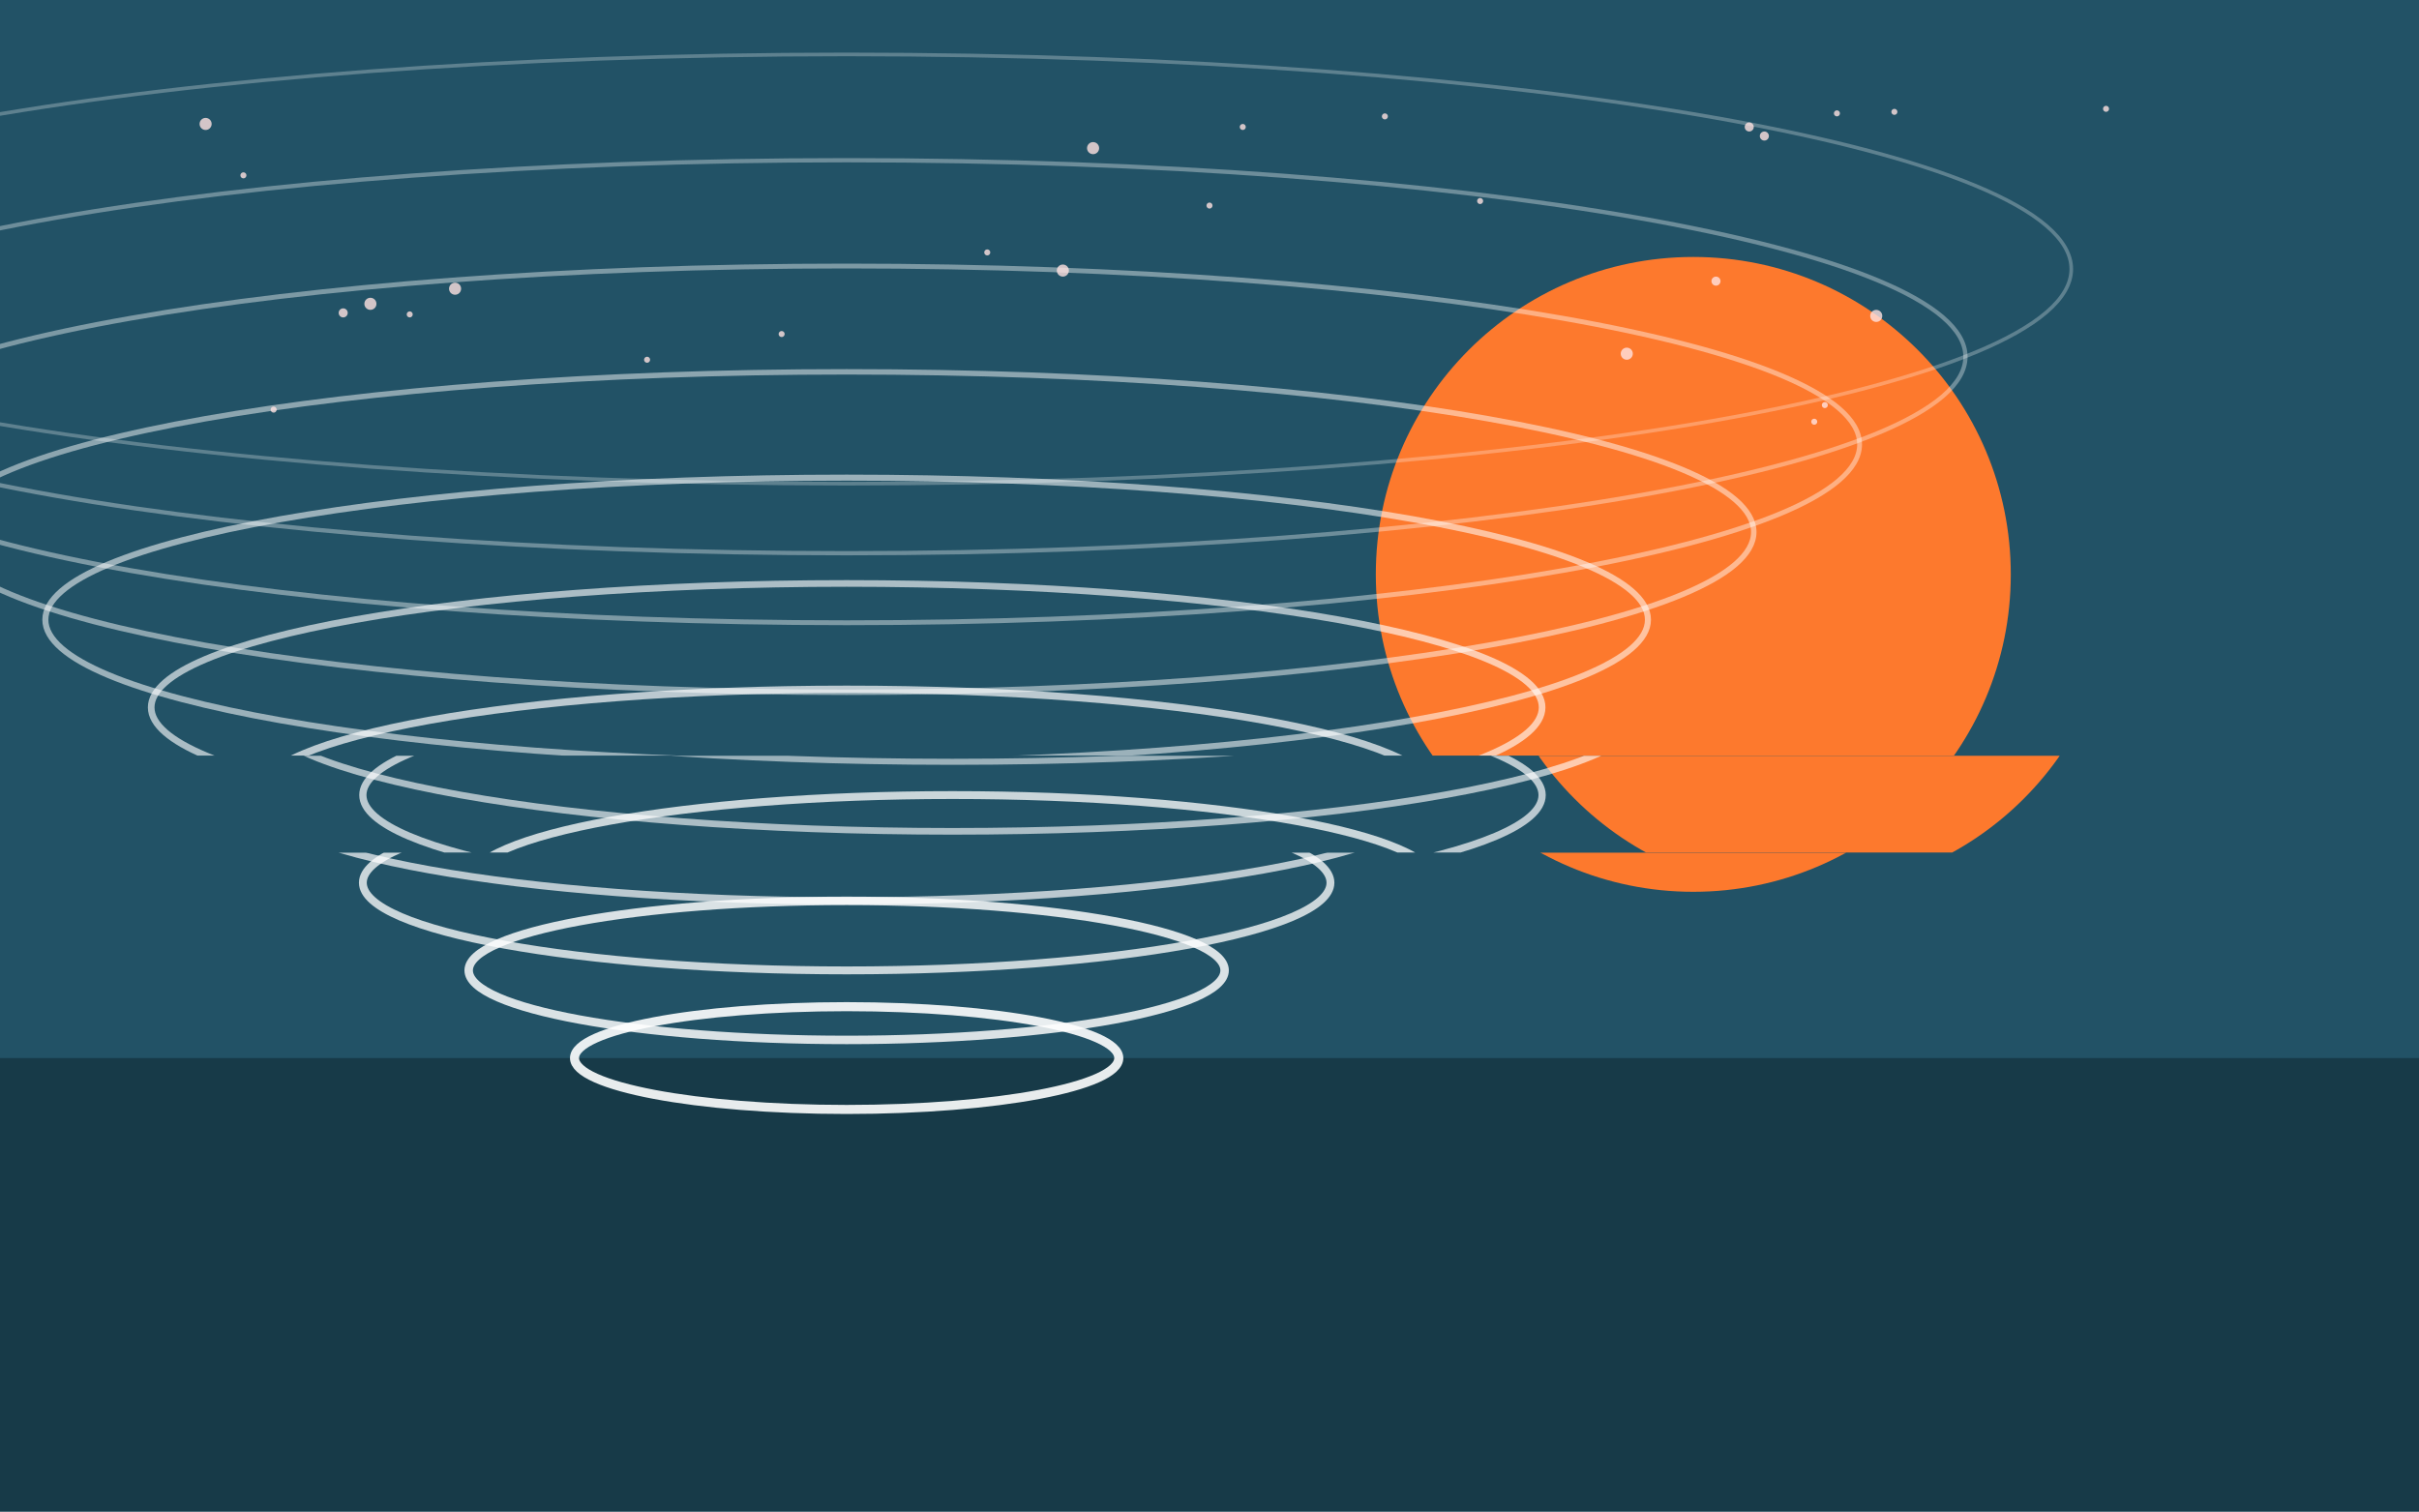
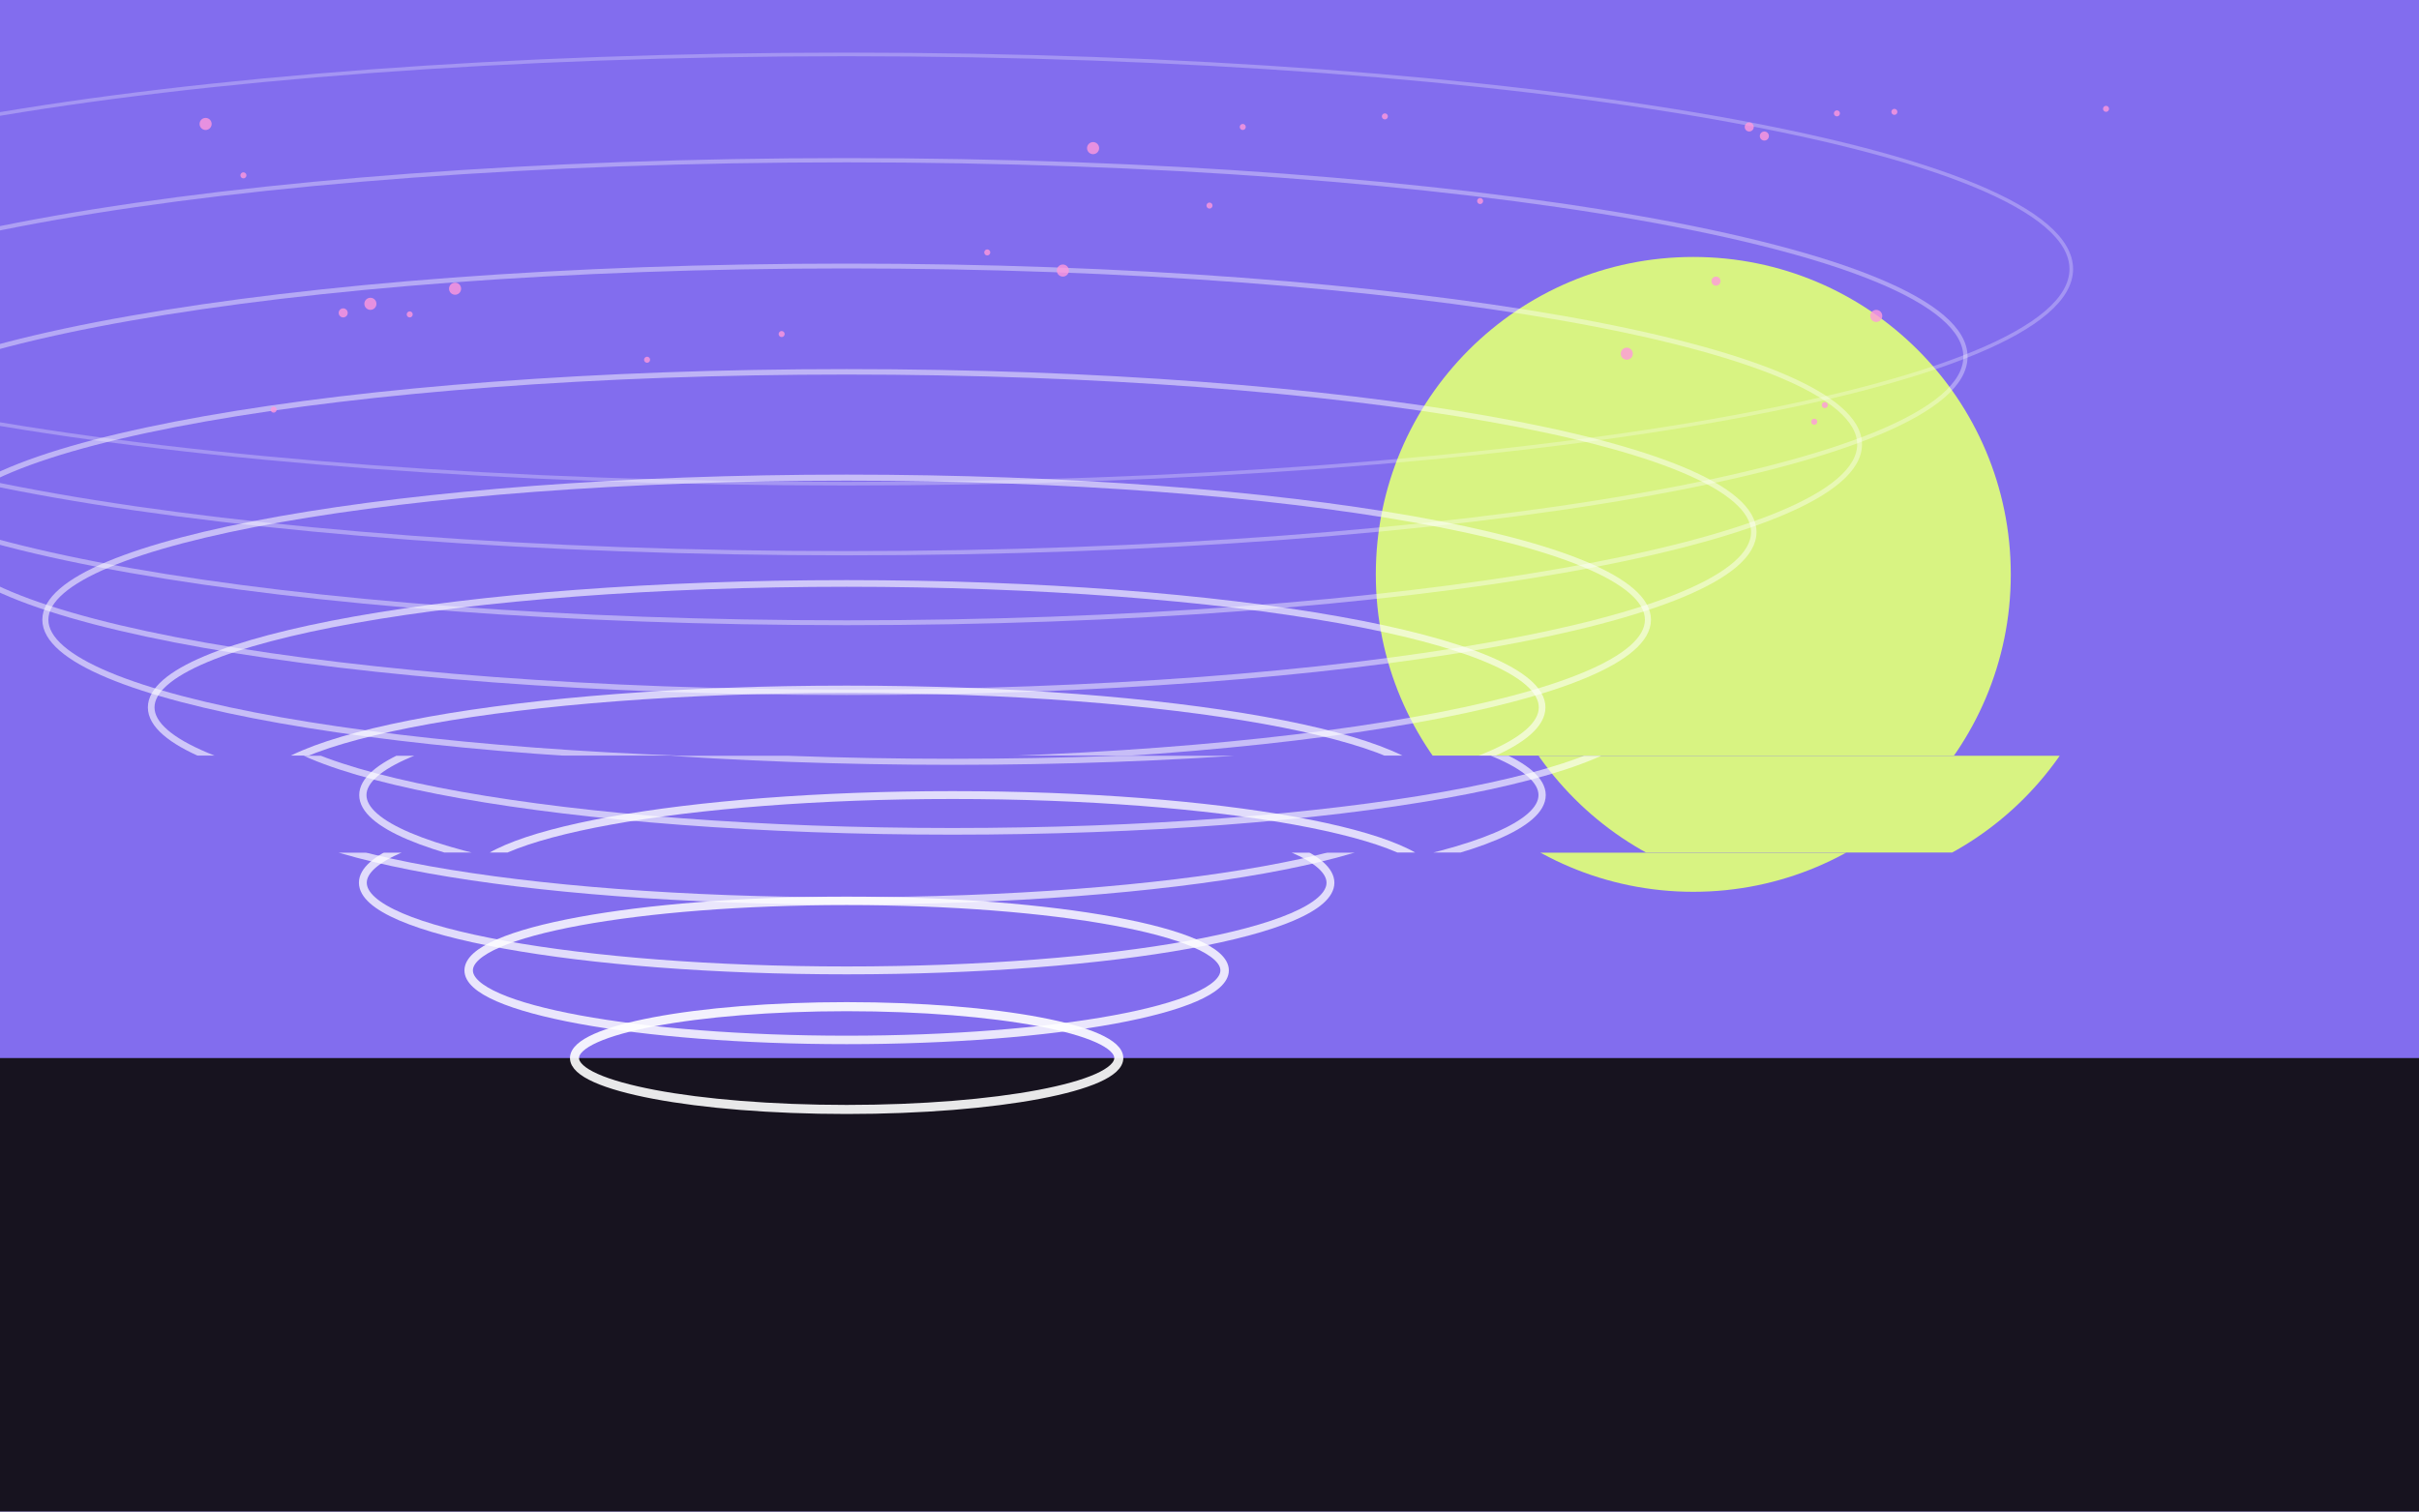
<svg xmlns="http://www.w3.org/2000/svg" viewBox="0 0 1600 1000" width="1600" height="1000">
  <defs>
    <clipPath id="t">
      <rect width="1600" height="500" />
    </clipPath>
    <clipPath id="b">
      <rect y="564" width="1600" height="1000" />
    </clipPath>
    <clipPath id="m">
      <rect y="500" width="1600" height="64" />
    </clipPath>
    <g id="art">
-       <rect y="700" width="1600" height="300" fill="#173a48" />
-       <circle cx="1120" cy="380" r="210" fill="#fd792d" />
+       <rect y="700" width="1600" height="300" fill="#17131f" />
+       <circle cx="1120" cy="380" r="210" fill="#d8f382" />
      <ellipse cx="560" cy="700" rx="180" ry="34" fill="none" stroke="#ffffff" stroke-opacity="0.90" stroke-width="6.0" />
      <ellipse cx="560" cy="642" rx="250" ry="46" fill="none" stroke="#ffffff" stroke-opacity="0.83" stroke-width="5.6" />
      <ellipse cx="560" cy="584" rx="320" ry="58" fill="none" stroke="#ffffff" stroke-opacity="0.76" stroke-width="5.2" />
      <ellipse cx="560" cy="526" rx="390" ry="70" fill="none" stroke="#ffffff" stroke-opacity="0.69" stroke-width="4.8" />
      <ellipse cx="560" cy="468" rx="460" ry="82" fill="none" stroke="#ffffff" stroke-opacity="0.62" stroke-width="4.4" />
      <ellipse cx="560" cy="410" rx="530" ry="94" fill="none" stroke="#ffffff" stroke-opacity="0.55" stroke-width="4.0" />
      <ellipse cx="560" cy="352" rx="600" ry="106" fill="none" stroke="#ffffff" stroke-opacity="0.48" stroke-width="3.6" />
      <ellipse cx="560" cy="294" rx="670" ry="118" fill="none" stroke="#ffffff" stroke-opacity="0.41" stroke-width="3.2" />
      <ellipse cx="560" cy="236" rx="740" ry="130" fill="none" stroke="#ffffff" stroke-opacity="0.34" stroke-width="2.8" />
      <ellipse cx="560" cy="178" rx="810" ry="142" fill="none" stroke="#ffffff" stroke-opacity="0.27" stroke-width="2.4" />
-       <circle cx="723" cy="98" r="4" fill="#ffe2e1" fill-opacity=".8" />
-       <circle cx="1393" cy="72" r="2" fill="#ffe2e1" fill-opacity=".8" />
-       <circle cx="1157" cy="84" r="3" fill="#ffe2e1" fill-opacity=".8" />
-       <circle cx="1253" cy="74" r="2" fill="#ffe2e1" fill-opacity=".8" />
-       <circle cx="136" cy="82" r="4" fill="#ffe2e1" fill-opacity=".8" />
-       <circle cx="916" cy="77" r="2" fill="#ffe2e1" fill-opacity=".8" />
-       <circle cx="245" cy="201" r="4" fill="#ffe2e1" fill-opacity=".8" />
-       <circle cx="181" cy="271" r="2" fill="#ffe2e1" fill-opacity=".8" />
-       <circle cx="517" cy="221" r="2" fill="#ffe2e1" fill-opacity=".8" />
-       <circle cx="1241" cy="209" r="4" fill="#ffe2e1" fill-opacity=".8" />
-       <circle cx="161" cy="116" r="2" fill="#ffe2e1" fill-opacity=".8" />
-       <circle cx="1200" cy="279" r="2" fill="#ffe2e1" fill-opacity=".8" />
-       <circle cx="653" cy="167" r="2" fill="#ffe2e1" fill-opacity=".8" />
-       <circle cx="1167" cy="90" r="3" fill="#ffe2e1" fill-opacity=".8" />
-       <circle cx="1207" cy="268" r="2" fill="#ffe2e1" fill-opacity=".8" />
-       <circle cx="271" cy="208" r="2" fill="#ffe2e1" fill-opacity=".8" />
-       <circle cx="822" cy="84" r="2" fill="#ffe2e1" fill-opacity=".8" />
-       <circle cx="1215" cy="75" r="2" fill="#ffe2e1" fill-opacity=".8" />
-       <circle cx="1076" cy="234" r="4" fill="#ffe2e1" fill-opacity=".8" />
-       <circle cx="703" cy="179" r="4" fill="#ffe2e1" fill-opacity=".8" />
-       <circle cx="800" cy="136" r="2" fill="#ffe2e1" fill-opacity=".8" />
-       <circle cx="428" cy="238" r="2" fill="#ffe2e1" fill-opacity=".8" />
-       <circle cx="227" cy="207" r="3" fill="#ffe2e1" fill-opacity=".8" />
-       <circle cx="1135" cy="186" r="3" fill="#ffe2e1" fill-opacity=".8" />
-       <circle cx="979" cy="133" r="2" fill="#ffe2e1" fill-opacity=".8" />
-       <circle cx="301" cy="191" r="4" fill="#ffe2e1" fill-opacity=".8" />
+       <circle cx="723" cy="98" r="4" fill="#ff99dc" fill-opacity=".8" />
+       <circle cx="1393" cy="72" r="2" fill="#ff99dc" fill-opacity=".8" />
+       <circle cx="1157" cy="84" r="3" fill="#ff99dc" fill-opacity=".8" />
+       <circle cx="1253" cy="74" r="2" fill="#ff99dc" fill-opacity=".8" />
+       <circle cx="136" cy="82" r="4" fill="#ff99dc" fill-opacity=".8" />
+       <circle cx="916" cy="77" r="2" fill="#ff99dc" fill-opacity=".8" />
+       <circle cx="245" cy="201" r="4" fill="#ff99dc" fill-opacity=".8" />
+       <circle cx="181" cy="271" r="2" fill="#ff99dc" fill-opacity=".8" />
+       <circle cx="517" cy="221" r="2" fill="#ff99dc" fill-opacity=".8" />
+       <circle cx="1241" cy="209" r="4" fill="#ff99dc" fill-opacity=".8" />
+       <circle cx="161" cy="116" r="2" fill="#ff99dc" fill-opacity=".8" />
+       <circle cx="1200" cy="279" r="2" fill="#ff99dc" fill-opacity=".8" />
+       <circle cx="653" cy="167" r="2" fill="#ff99dc" fill-opacity=".8" />
+       <circle cx="1167" cy="90" r="3" fill="#ff99dc" fill-opacity=".8" />
+       <circle cx="1207" cy="268" r="2" fill="#ff99dc" fill-opacity=".8" />
+       <circle cx="271" cy="208" r="2" fill="#ff99dc" fill-opacity=".8" />
+       <circle cx="822" cy="84" r="2" fill="#ff99dc" fill-opacity=".8" />
+       <circle cx="1215" cy="75" r="2" fill="#ff99dc" fill-opacity=".8" />
+       <circle cx="1076" cy="234" r="4" fill="#ff99dc" fill-opacity=".8" />
+       <circle cx="703" cy="179" r="4" fill="#ff99dc" fill-opacity=".8" />
+       <circle cx="800" cy="136" r="2" fill="#ff99dc" fill-opacity=".8" />
+       <circle cx="428" cy="238" r="2" fill="#ff99dc" fill-opacity=".8" />
+       <circle cx="227" cy="207" r="3" fill="#ff99dc" fill-opacity=".8" />
+       <circle cx="1135" cy="186" r="3" fill="#ff99dc" fill-opacity=".8" />
+       <circle cx="979" cy="133" r="2" fill="#ff99dc" fill-opacity=".8" />
+       <circle cx="301" cy="191" r="4" fill="#ff99dc" fill-opacity=".8" />
    </g>
  </defs>
-   <rect width="1600" height="1000" fill="#225266" />
+   <rect width="1600" height="1000" fill="#826dee" />
  <use href="#art" clip-path="url(#t)" />
  <use href="#art" clip-path="url(#b)" />
-   <rect y="500" width="1600" height="64" fill="#225266" />
+   <rect y="500" width="1600" height="64" fill="#826dee" />
  <g transform="translate(70 0)">
    <use href="#art" clip-path="url(#m)" />
  </g>
</svg>
